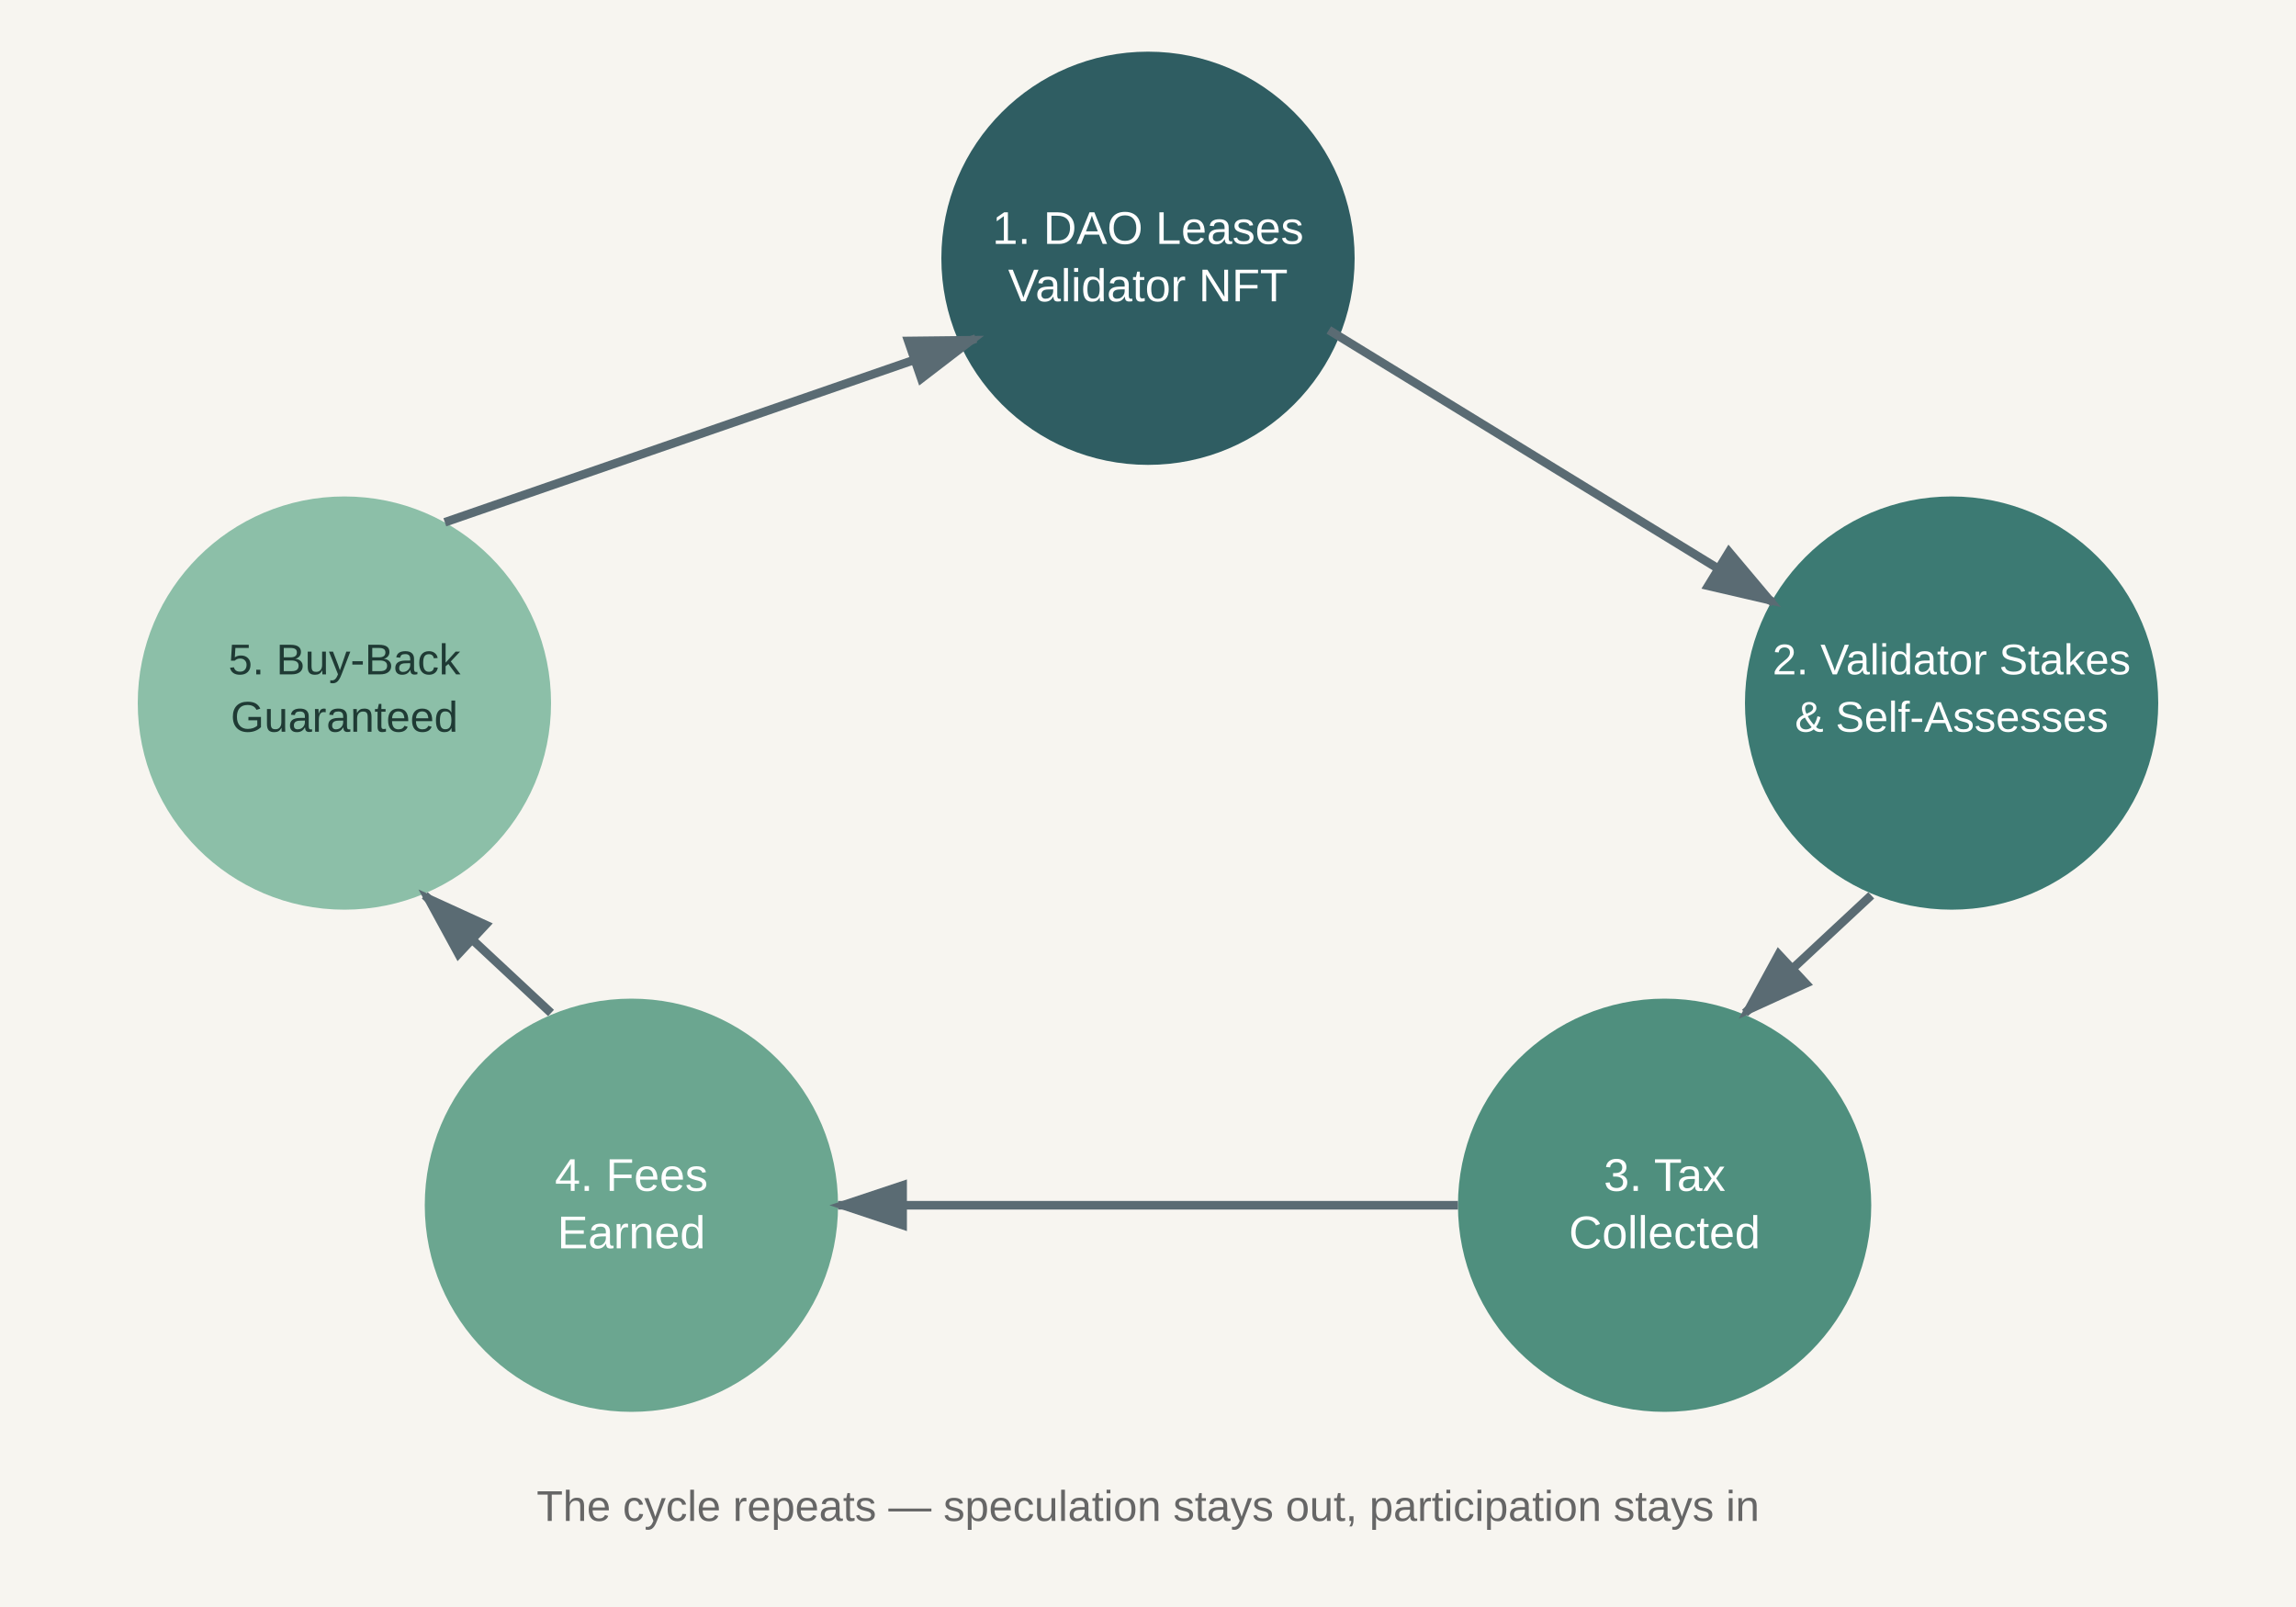
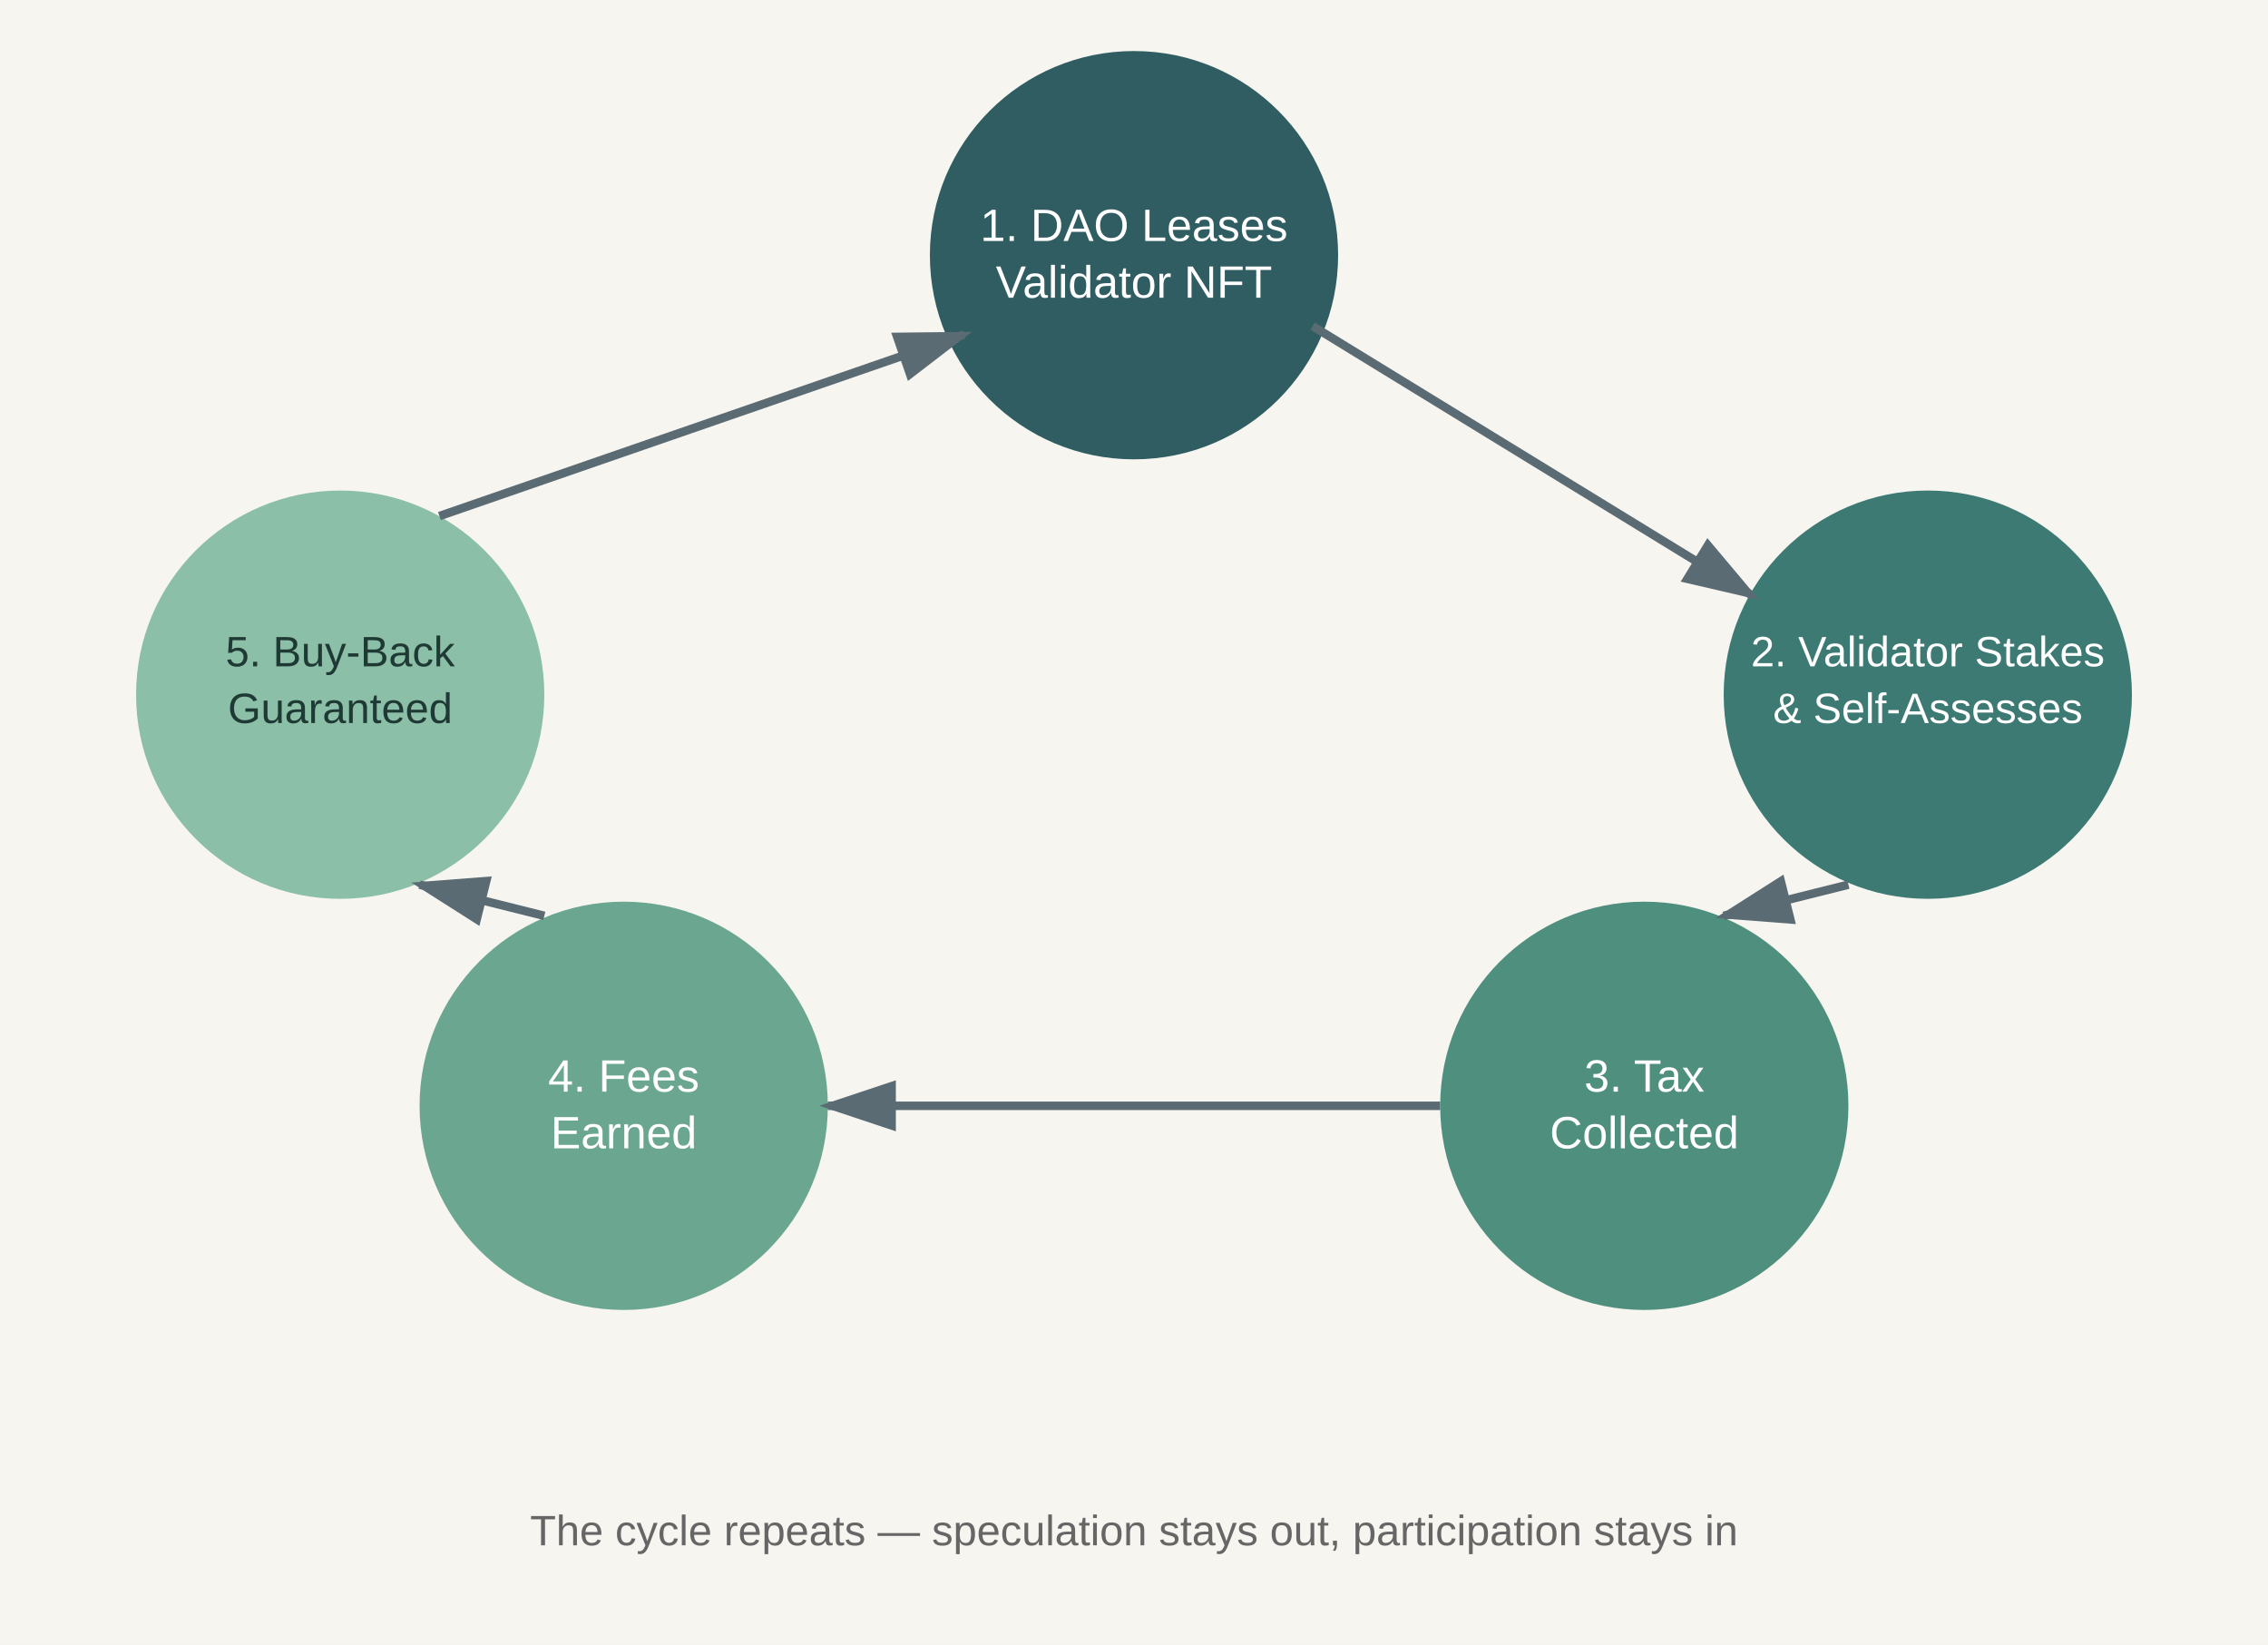
- <svg xmlns="http://www.w3.org/2000/svg" viewBox="0 0 800 560">
+ <svg xmlns="http://www.w3.org/2000/svg" viewBox="0 0 800 580">
  <defs>
    <marker id="arrow" markerWidth="10" markerHeight="10" refX="8" refY="3" orient="auto" markerUnits="strokeWidth">
      <path d="M0,0 L0,6 L9,3 z" fill="#5a6b73" />
    </marker>
  </defs>
-   <rect width="800" height="560" fill="#f7f5f0" />
+   <rect width="800" height="580" fill="#f7f5f0" />
  <circle cx="400" cy="90" r="72" fill="#2f5d62" />
  <text x="400" y="85" font-family="Arial" font-size="16" fill="white" text-anchor="middle">1. DAO Leases</text>
  <text x="400" y="105" font-family="Arial" font-size="16" fill="white" text-anchor="middle">Validator NFT</text>
  <circle cx="680" cy="245" r="72" fill="#3c7a73" />
  <text x="680" y="235" font-family="Arial" font-size="15" fill="white" text-anchor="middle">2. Validator Stakes</text>
  <text x="680" y="255" font-family="Arial" font-size="15" fill="white" text-anchor="middle">&amp; Self-Assesses</text>
-   <circle cx="580" cy="420" r="72" fill="#4f8f7e" />
-   <text x="580" y="415" font-family="Arial" font-size="16" fill="white" text-anchor="middle">3. Tax</text>
-   <text x="580" y="435" font-family="Arial" font-size="16" fill="white" text-anchor="middle">Collected</text>
-   <circle cx="220" cy="420" r="72" fill="#6ba690" />
-   <text x="220" y="415" font-family="Arial" font-size="16" fill="white" text-anchor="middle">4. Fees</text>
-   <text x="220" y="435" font-family="Arial" font-size="16" fill="white" text-anchor="middle">Earned</text>
+   <circle cx="580" cy="390" r="72" fill="#4f8f7e" />
+   <text x="580" y="385" font-family="Arial" font-size="16" fill="white" text-anchor="middle">3. Tax</text>
+   <text x="580" y="405" font-family="Arial" font-size="16" fill="white" text-anchor="middle">Collected</text>
+   <circle cx="220" cy="390" r="72" fill="#6ba690" />
+   <text x="220" y="385" font-family="Arial" font-size="16" fill="white" text-anchor="middle">4. Fees</text>
+   <text x="220" y="405" font-family="Arial" font-size="16" fill="white" text-anchor="middle">Earned</text>
  <circle cx="120" cy="245" r="72" fill="#8cbfa8" />
  <text x="120" y="235" font-family="Arial" font-size="15" fill="#1f3a34" text-anchor="middle">5. Buy-Back</text>
  <text x="120" y="255" font-family="Arial" font-size="15" fill="#1f3a34" text-anchor="middle">Guaranteed</text>
  <path d="M463 115 L618 210" stroke="#5a6b73" stroke-width="3" fill="none" marker-end="url(#arrow)" />
-   <path d="M652 312 L608 353" stroke="#5a6b73" stroke-width="3" fill="none" marker-end="url(#arrow)" />
-   <path d="M508 420 L292 420" stroke="#5a6b73" stroke-width="3" fill="none" marker-end="url(#arrow)" />
-   <path d="M192 353 L148 312" stroke="#5a6b73" stroke-width="3" fill="none" marker-end="url(#arrow)" />
+   <path d="M652 312 L608 323" stroke="#5a6b73" stroke-width="3" fill="none" marker-end="url(#arrow)" />
+   <path d="M508 390 L292 390" stroke="#5a6b73" stroke-width="3" fill="none" marker-end="url(#arrow)" />
+   <path d="M192 323 L148 312" stroke="#5a6b73" stroke-width="3" fill="none" marker-end="url(#arrow)" />
  <path d="M155 182 L340 118" stroke="#5a6b73" stroke-width="3" fill="none" marker-end="url(#arrow)" />
-   <text x="400" y="530" font-family="Arial" font-size="15" fill="#666" text-anchor="middle">The cycle repeats — speculation stays out, participation stays in</text>
+   <text x="400" y="545" font-family="Arial" font-size="15" fill="#666" text-anchor="middle">The cycle repeats — speculation stays out, participation stays in</text>
</svg>
